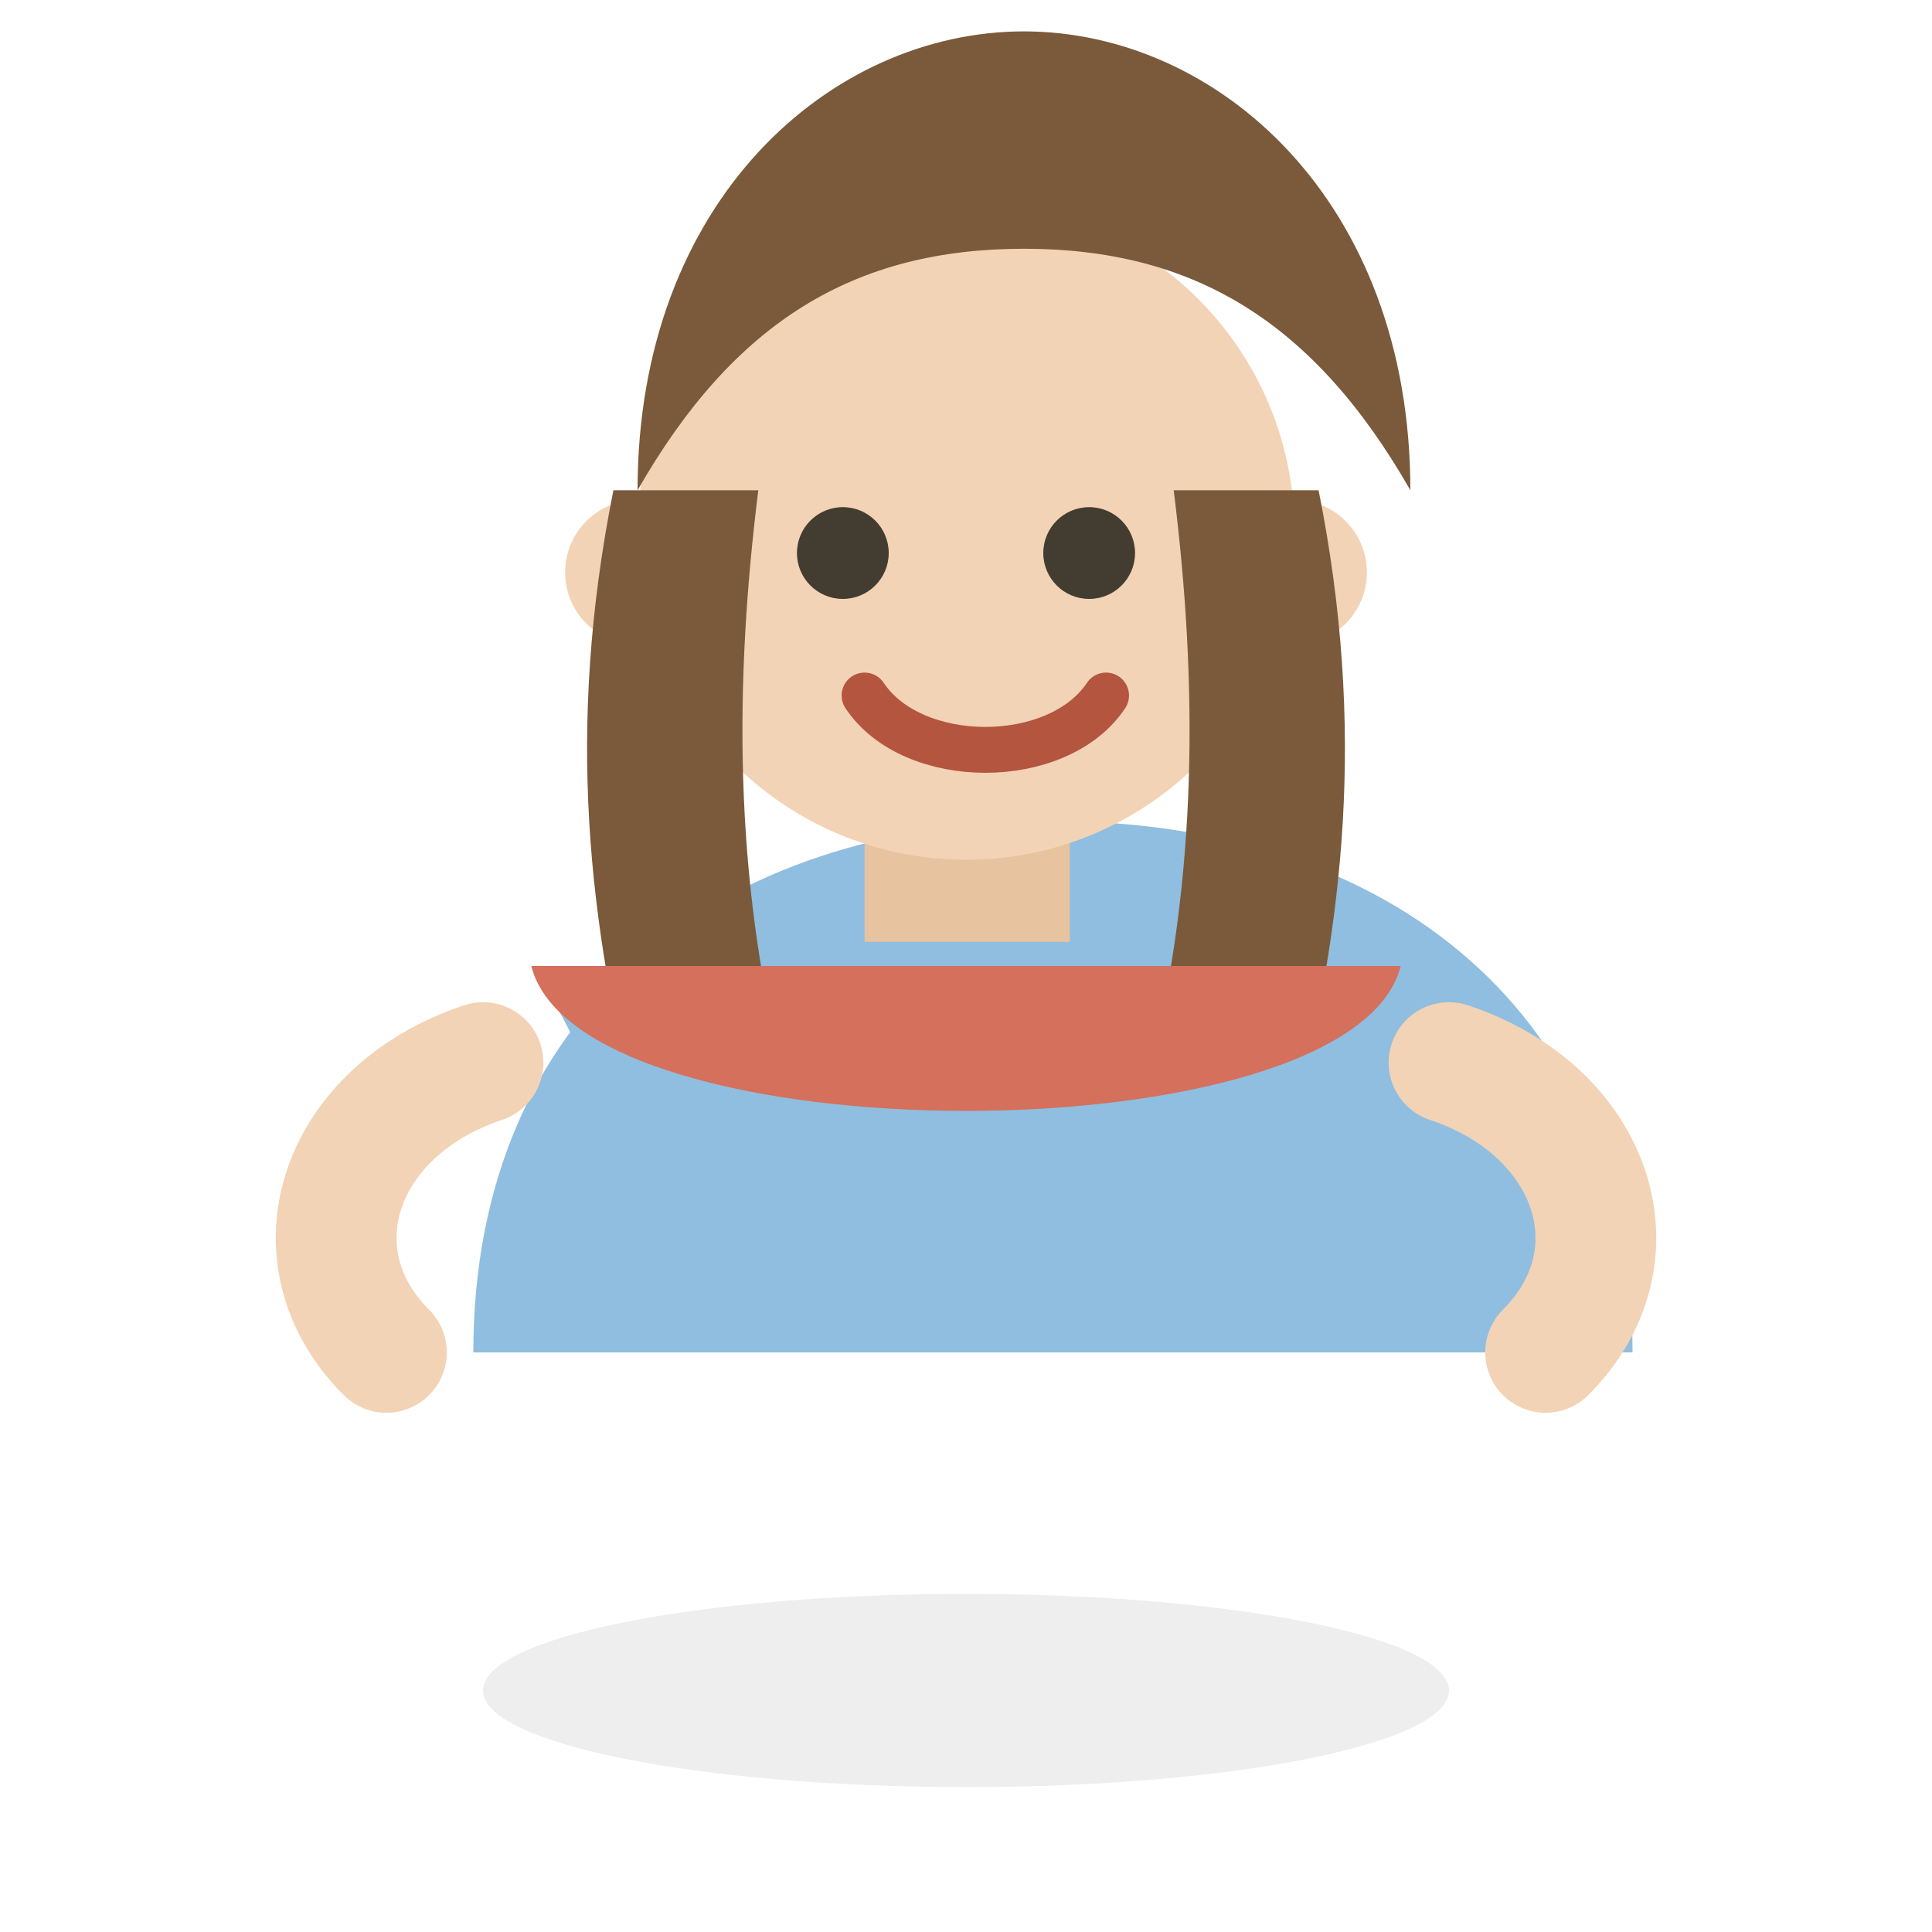
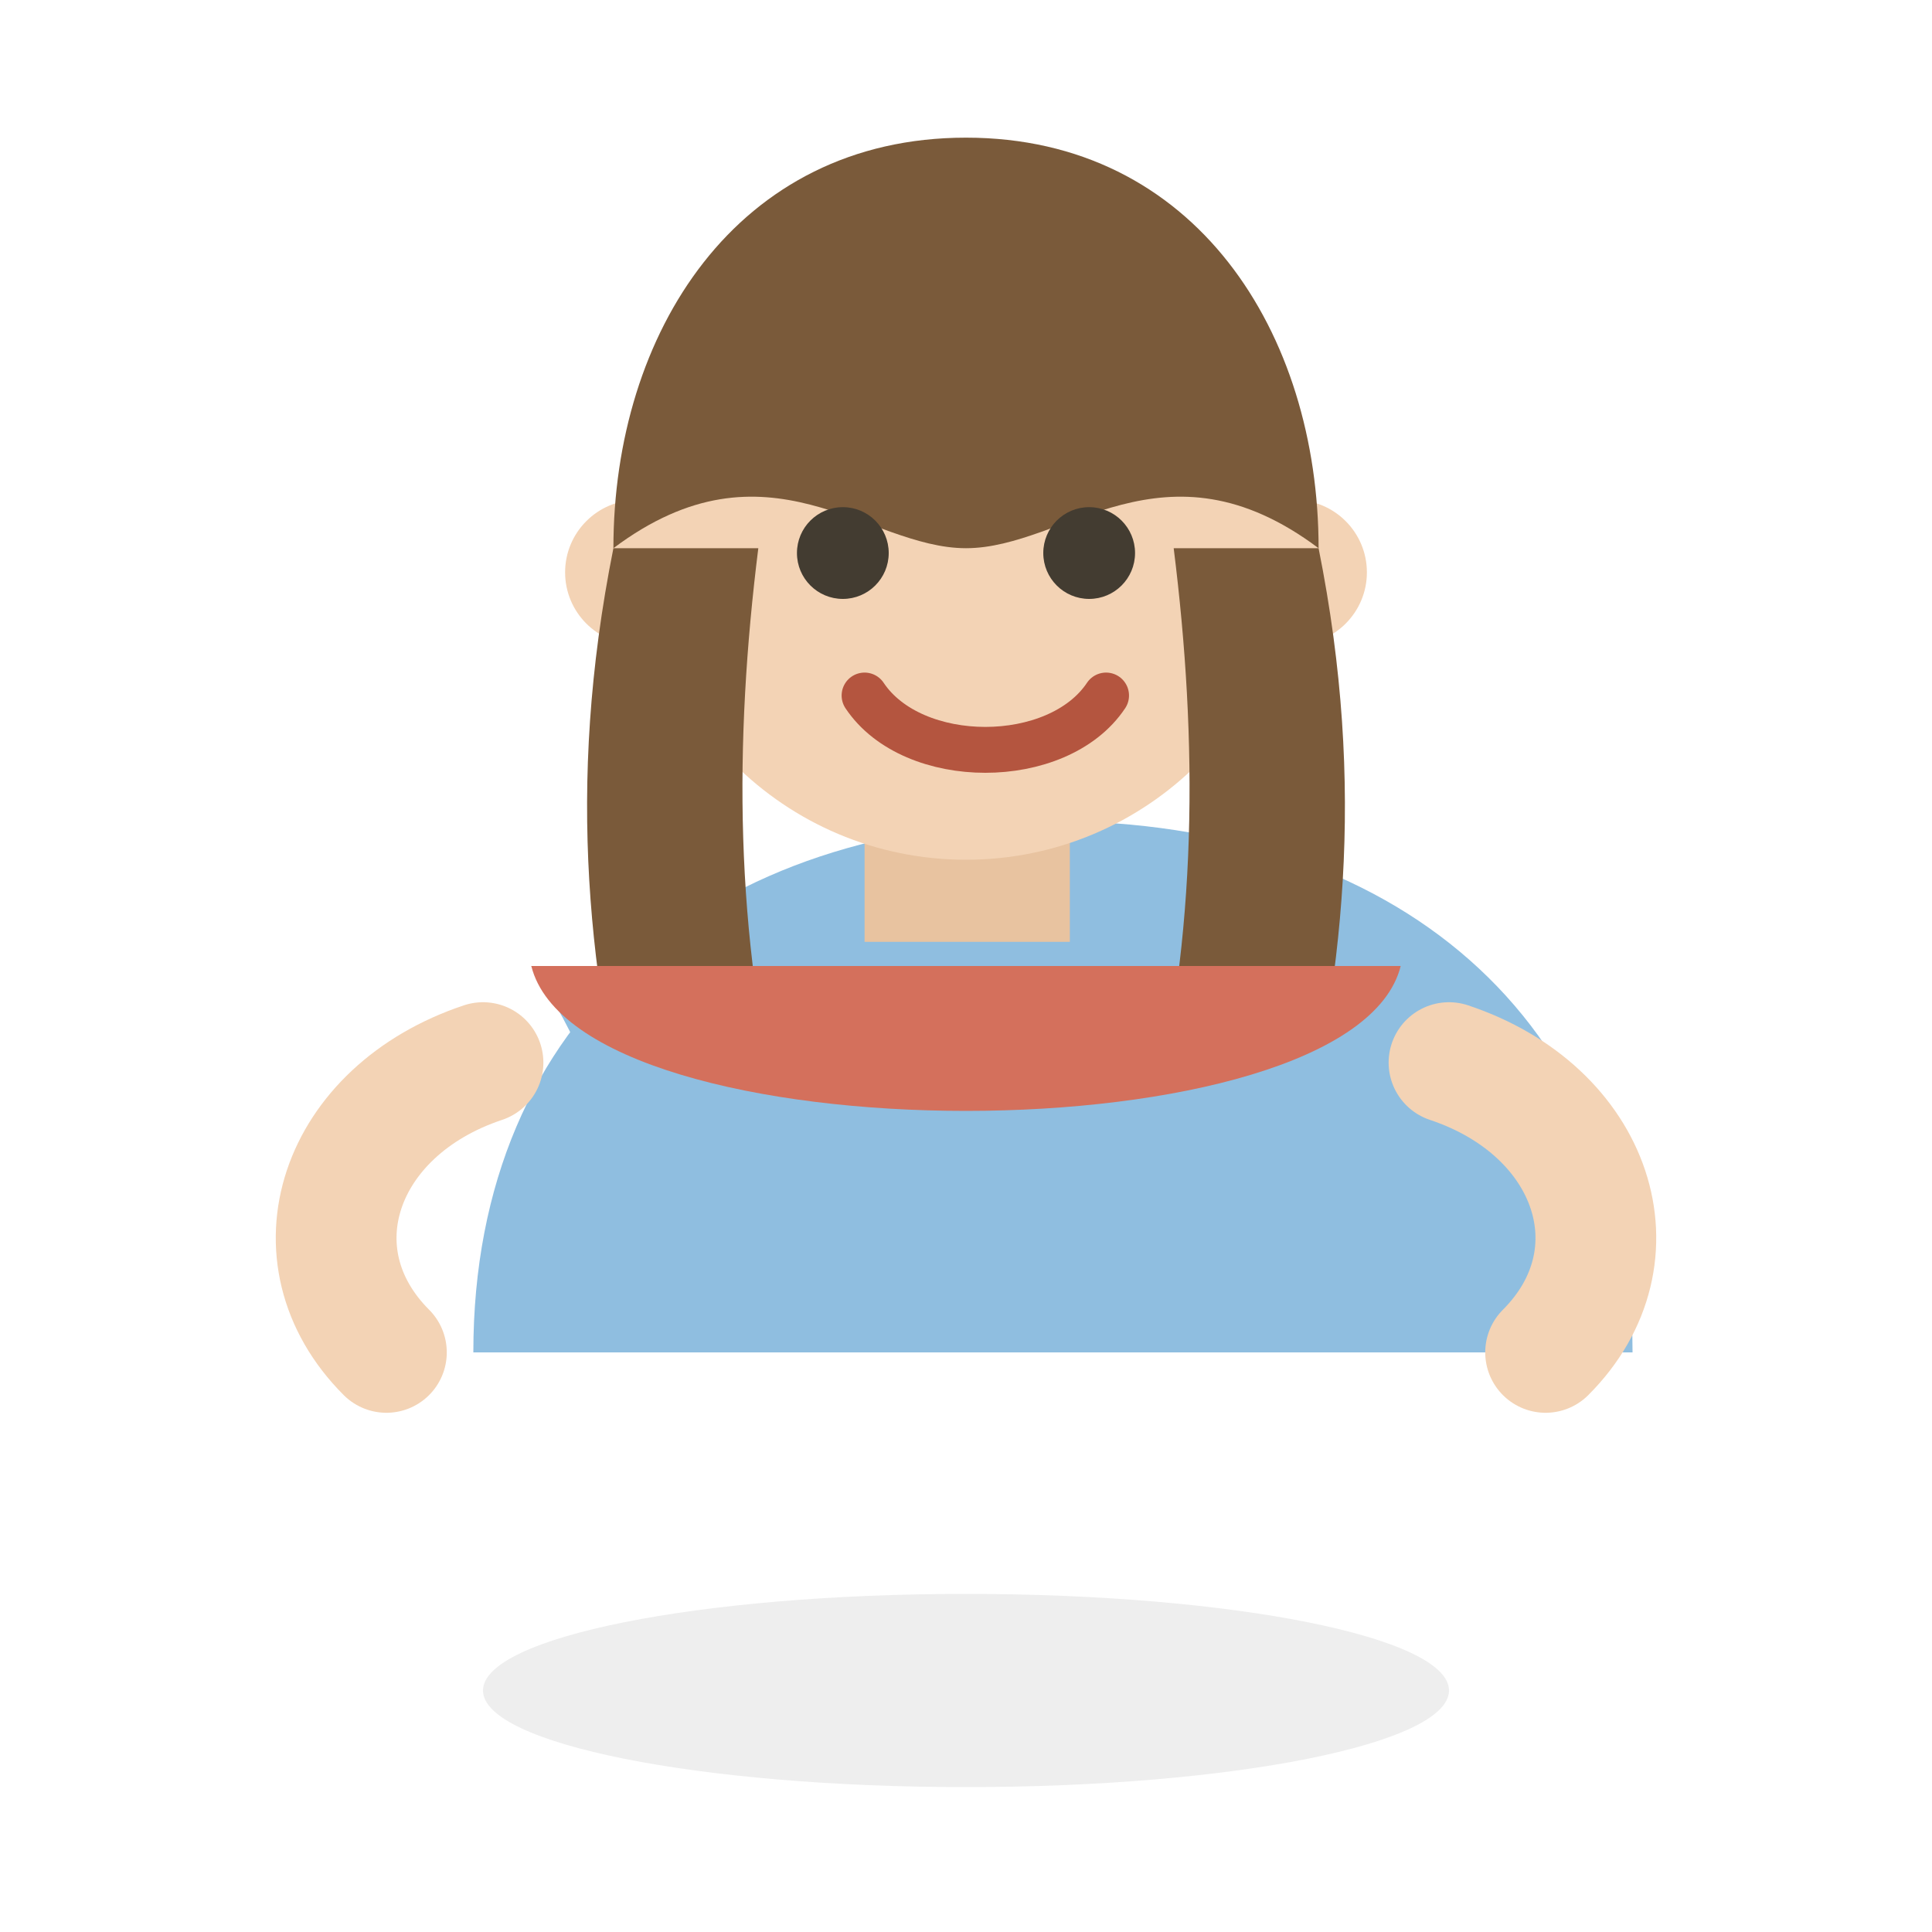
<svg xmlns="http://www.w3.org/2000/svg" viewBox="0 0 80 80" width="80" height="80" role="img" aria-label="허리">
  <ellipse cx="40" cy="70" rx="20" ry="4" fill="#000" opacity=".07" />
  <path d="M19.6 56.0c0-14 10-22 24-22s24 8 24 22z" fill="#8FBEE0" />
  <rect x="35.8" y="30.5" width="8.5" height="8.5" fill="#E8C3A0" />
  <circle cx="40" cy="22" r="13.6" fill="#F3D3B5" />
  <circle cx="26.4" cy="23.7" r="3.0" fill="#F3D3B5" />
  <circle cx="53.6" cy="23.7" r="3.0" fill="#F3D3B5" />
-   <path d="M26.4 20.3c0-12 8-19 16-19s16 7 16 19c-4-7-9-10-16-10s-12 3-16 10z" fill="#7A5A3A" />
-   <path d="M25.4 20.3c-2 10-1 18 1 26l6-2c-2-8-2-16-1-24zM54.6 20.3c2 10 1 18-1 26l-6-2c2-8 2-16 1-24z" fill="#7A5A3A" />
+   <path d="M25.4 22.7C25.4 13.8 30.5 5.7 40.0 5.7C49.5 5.7 54.6 13.8 54.6 22.7C48.2 17.9 44.1 22.7 40.0 22.7C35.9 22.7 31.8 17.9 25.4 22.7z" fill="#7A5A3A" />
+   <path d="M25.4 22.7c-2 10-1 18 1 26l6-2c-2-8-2-16-1-24zM54.6 22.7c2 10 1 18-1 26l-6-2c2-8 2-16 1-24z" fill="#7A5A3A" />
  <circle cx="34.9" cy="22.9" r="1.9" fill="#433C31" />
  <circle cx="45.1" cy="22.9" r="1.9" fill="#433C31" />
  <path d="M35.8 28.8c2 3 8 3 10 0" stroke="#B4553F" stroke-width="1.9" stroke-linecap="round" fill="none" />
  <path d="M22 56c4-6 4-10 0-16h36c-4 6-4 10 0 16z" fill="#8FBEE0" />
  <path d="M22 40c2 8 34 8 36 0" fill="#D4705C" />
  <path d="M20 44c-6 2-8 8-4 12M60 44c6 2 8 8 4 12" stroke="#F3D3B5" stroke-width="5" stroke-linecap="round" fill="none" />
</svg>
